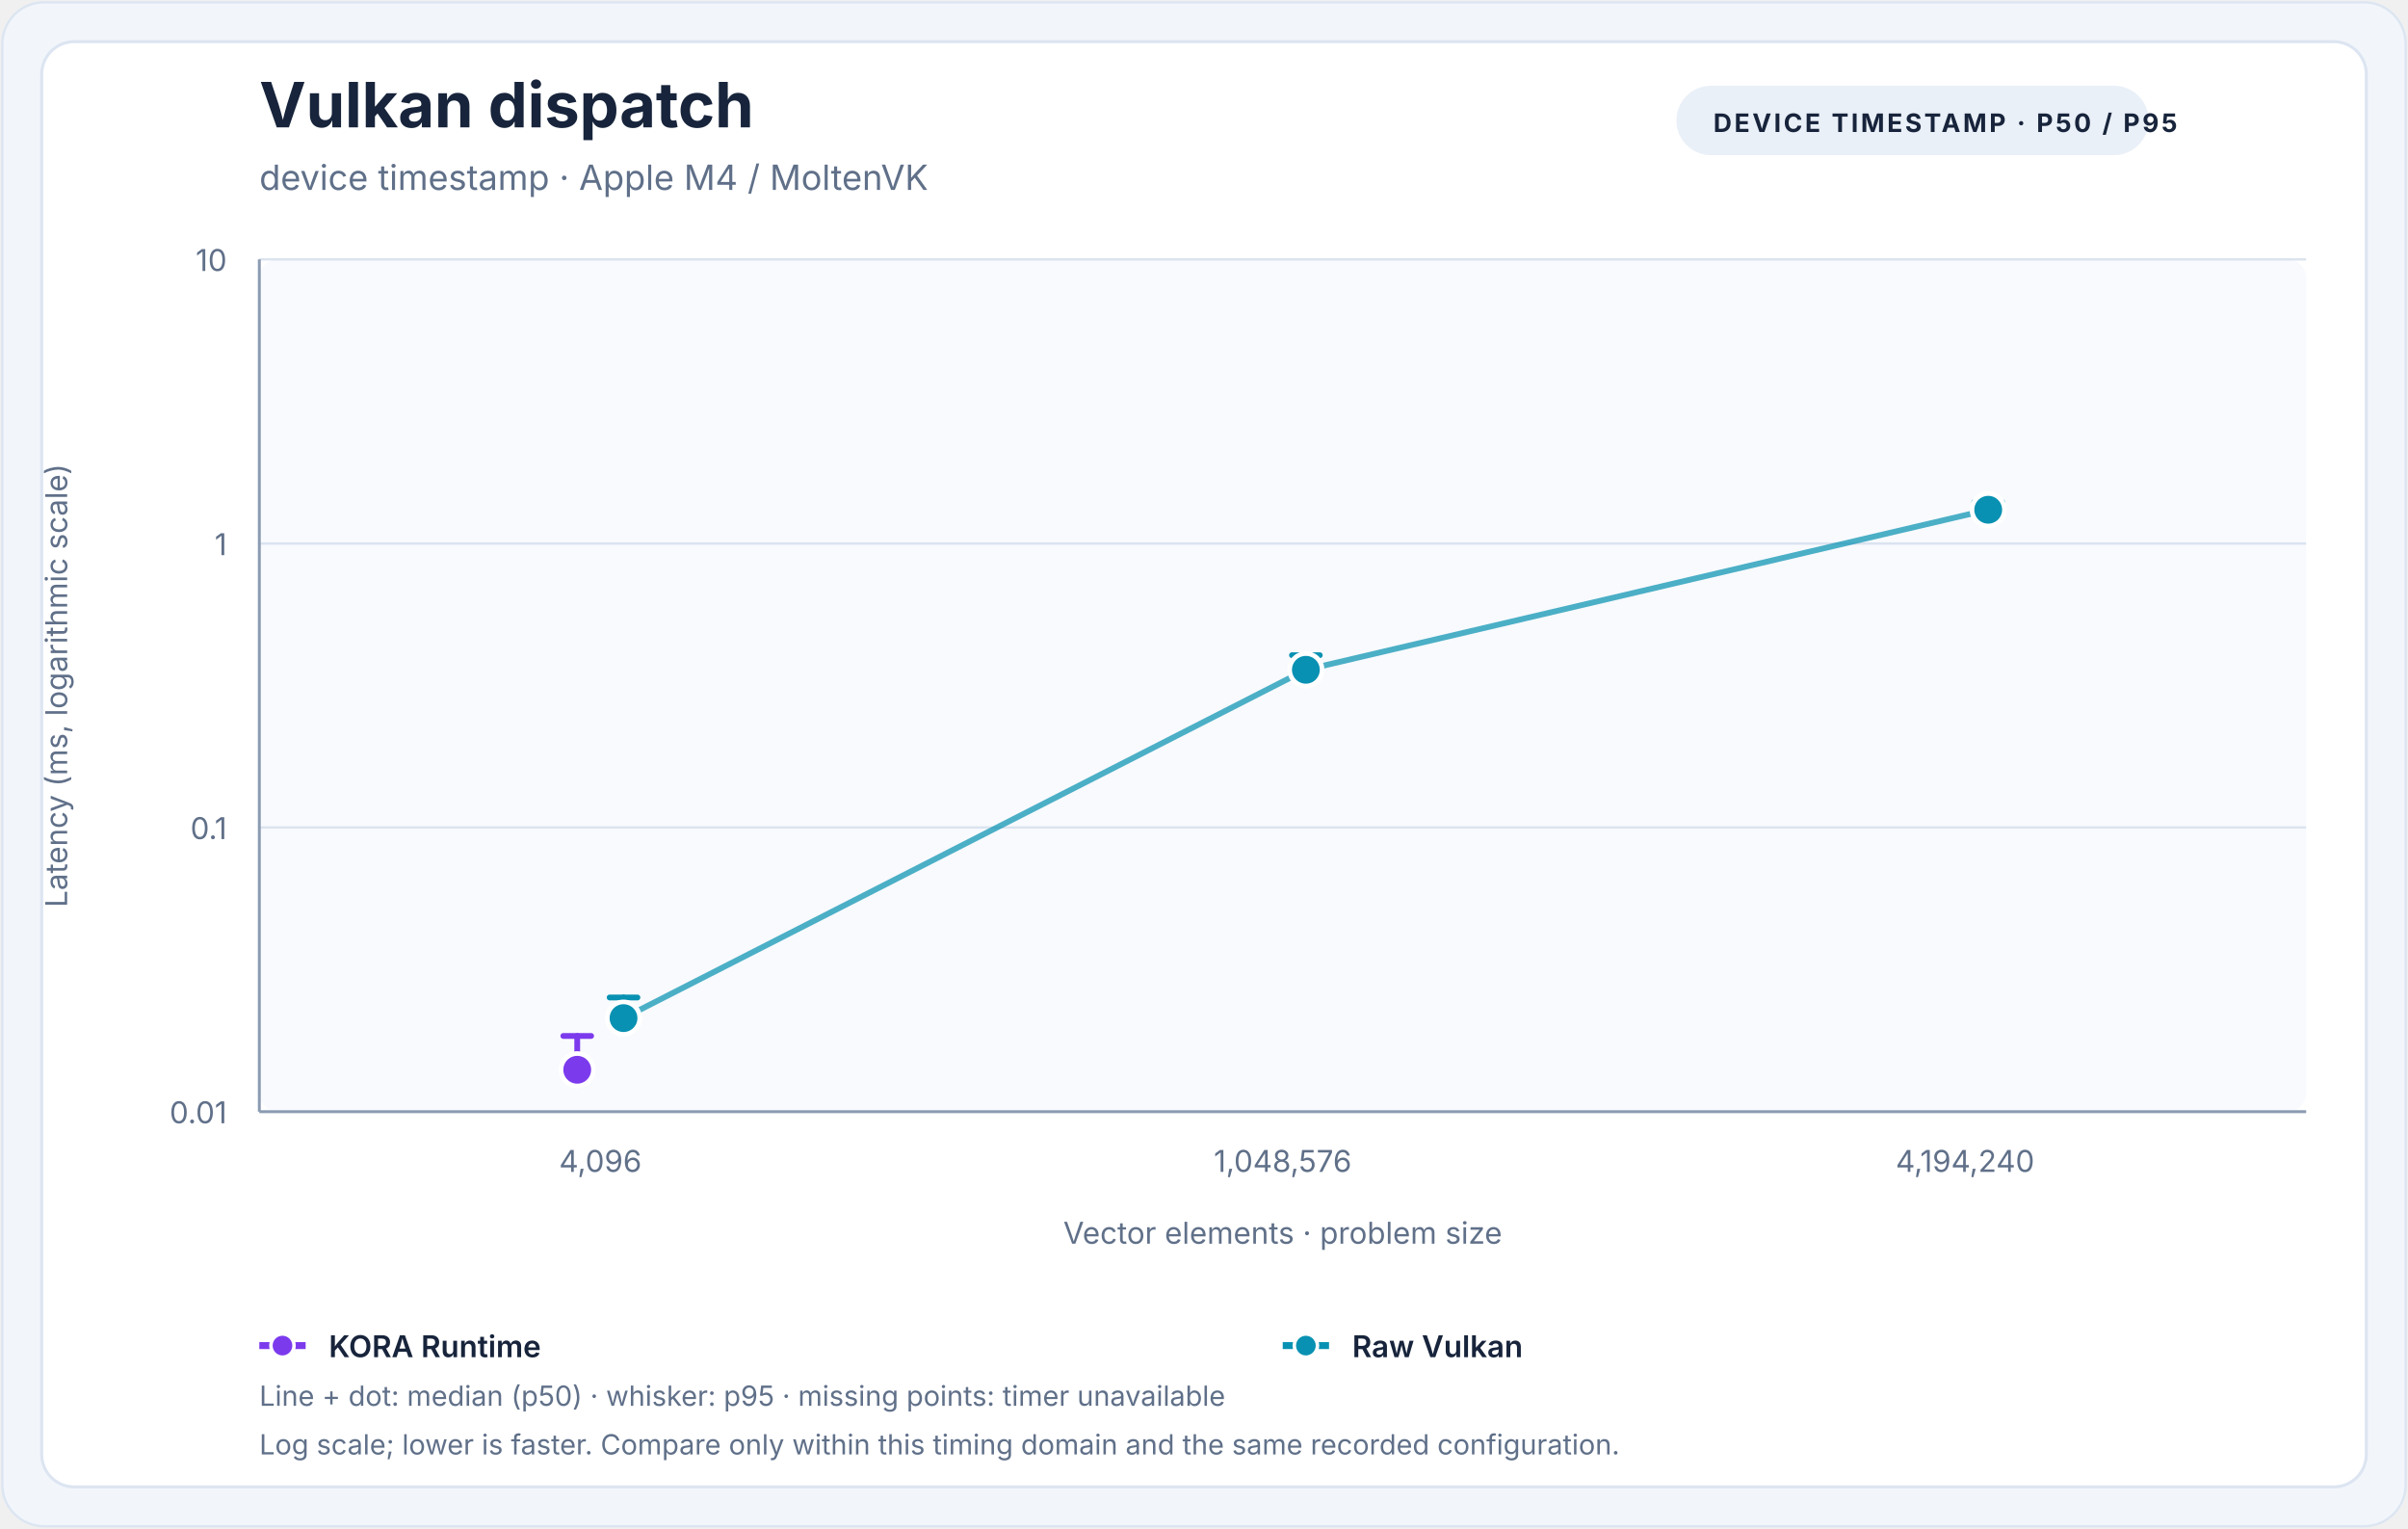
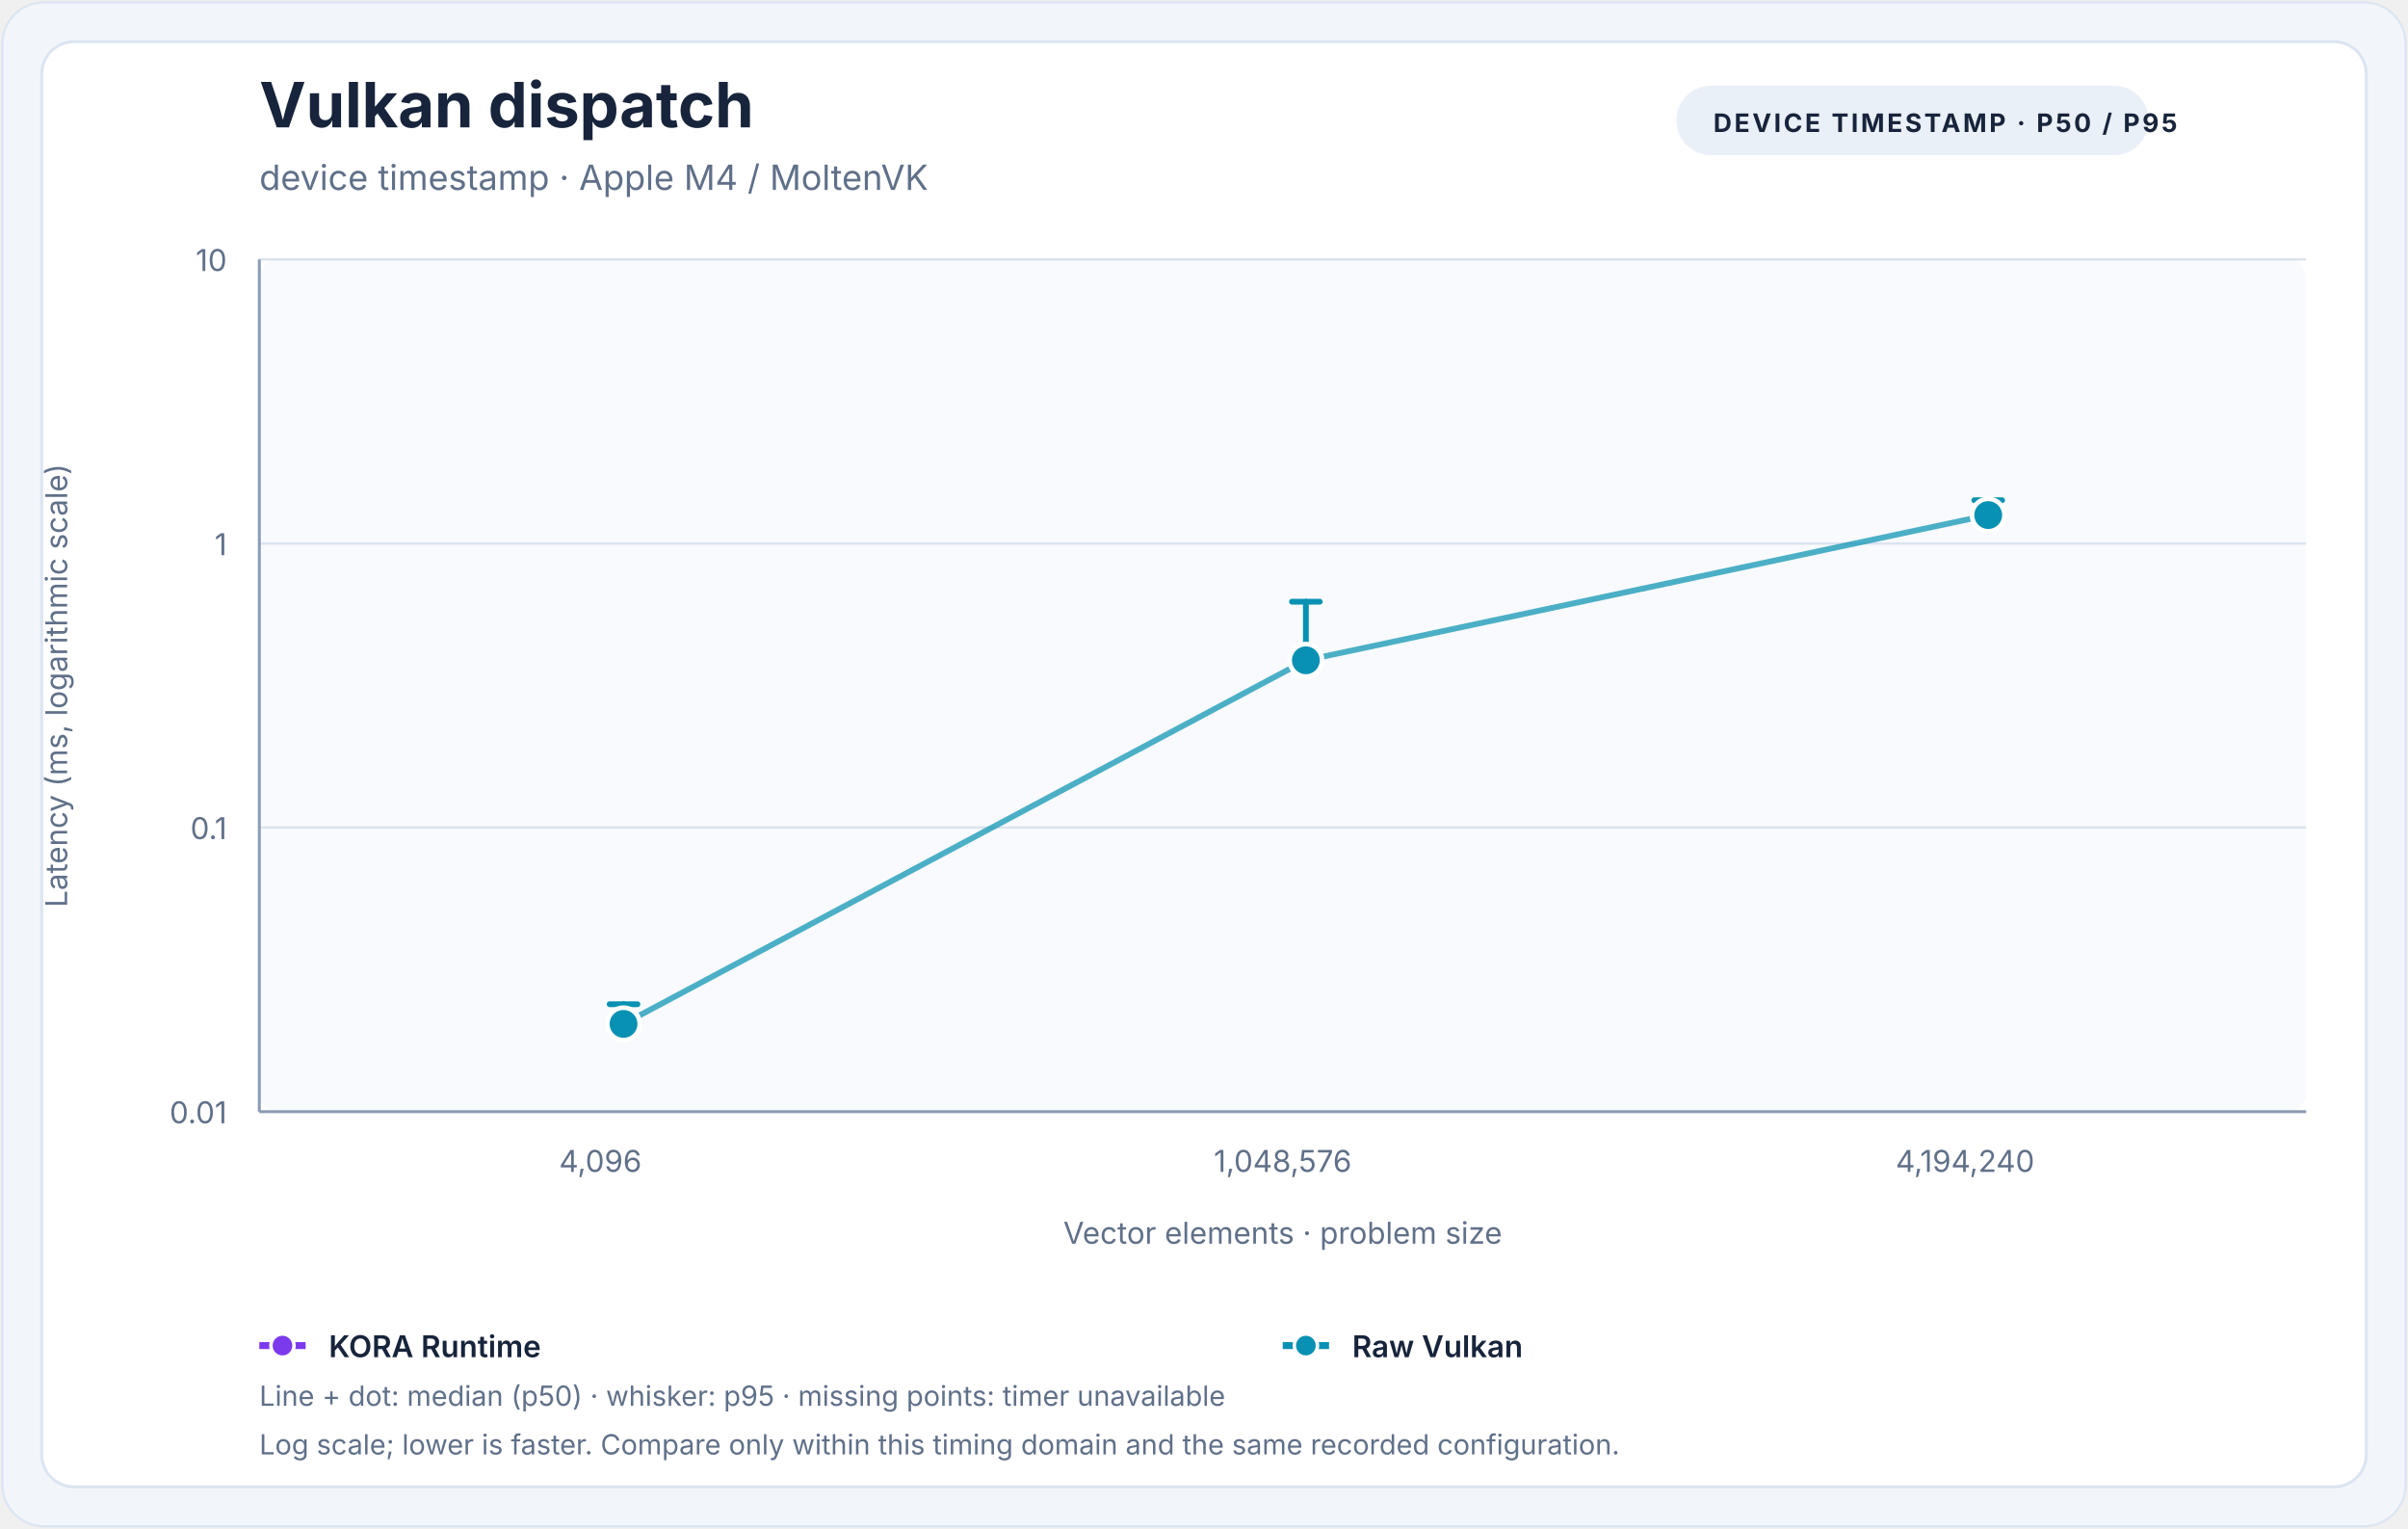
<svg xmlns="http://www.w3.org/2000/svg" viewBox="0 0 1040 660" role="img" aria-labelledby="title desc">
  <style>text{font-family:Inter,-apple-system,BlinkMacSystemFont,"Segoe UI",Arial,sans-serif;fill:#17243b}.muted{fill:#607089}.grid{stroke:#dbe3ef;stroke-width:1}.axis{stroke:#8b9bb1;stroke-width:1.25}.whisker{stroke-width:2.5;stroke-linecap:round}.median{stroke:#fff;stroke-width:2}.series-line{fill:none;stroke-width:2.5;stroke-linecap:round;stroke-linejoin:round;opacity:.72}.card{fill:#fff;stroke:#dce5f1;stroke-width:1.3}.plot-bg{fill:#f8fafd}.pill{fill:#eaf0f8}.tick{font-variant-numeric:tabular-nums}</style>
  <rect x="1" y="1" width="1038" height="658" rx="18" fill="#f2f6fb" stroke="#dce5f1" />
  <rect class="card" x="18" y="18" width="1004" height="624" rx="14" />
  <text x="112" y="55" font-size="27" font-weight="700">Vulkan dispatch</text>
  <text class="muted" x="112" y="82" font-size="15">device timestamp · Apple M4 / MoltenVK</text>
  <rect class="pill" x="724" y="37" width="204" height="30" rx="15" />
  <text x="740" y="57" font-size="11" font-weight="700" letter-spacing="1.1">DEVICE TIMESTAMP · P50 / P95</text>
  <rect class="plot-bg" x="112" y="112" width="884" height="368" rx="8" />
  <line class="grid" x1="112" y1="480.0" x2="996" y2="480.0" />
  <text class="muted tick" x="98" y="485.0" text-anchor="end" font-size="13">0.01</text>
  <line class="grid" x1="112" y1="357.3" x2="996" y2="357.3" />
  <text class="muted tick" x="98" y="362.3" text-anchor="end" font-size="13">0.1</text>
  <line class="grid" x1="112" y1="234.7" x2="996" y2="234.7" />
  <text class="muted tick" x="98" y="239.7" text-anchor="end" font-size="13">1</text>
  <line class="grid" x1="112" y1="112.0" x2="996" y2="112.0" />
  <text class="muted tick" x="98" y="117.0" text-anchor="end" font-size="13">10</text>
  <line class="axis" x1="112" y1="112" x2="112" y2="480" />
  <line class="axis" x1="112" y1="480" x2="996" y2="480" />
  <text class="muted" x="29" y="296.0" transform="rotate(-90 29 296.0)" text-anchor="middle" font-size="13">Latency (ms, logarithmic scale)</text>
  <text class="muted" x="554.0" y="537" text-anchor="middle" font-size="13">Vector elements · problem size</text>
  <text class="muted tick" x="259.3" y="506" text-anchor="middle" font-size="13">4,096</text>
  <text class="muted tick" x="554.0" y="506" text-anchor="middle" font-size="13">1,048,576</text>
  <text class="muted tick" x="848.7" y="506" text-anchor="middle" font-size="13">4,194,240</text>
-   <line class="whisker" stroke="#7c3aed" x1="249.3" y1="447.3" x2="249.3" y2="461.9" />
-   <line class="whisker" stroke="#7c3aed" x1="243.3" y1="447.3" x2="255.3" y2="447.3" />
-   <circle class="median" fill="#7c3aed" cx="249.3" cy="461.9" r="7" />
-   <path class="series-line" stroke="#0891b2" d="M 269.3 439.6 L 564.0 289.2 L 858.7 220.1" />
-   <line class="whisker" stroke="#0891b2" x1="269.3" y1="430.7" x2="269.3" y2="439.6" />
-   <line class="whisker" stroke="#0891b2" x1="263.3" y1="430.7" x2="275.3" y2="430.7" />
-   <circle class="median" fill="#0891b2" cx="269.3" cy="439.6" r="7" />
-   <line class="whisker" stroke="#0891b2" x1="564.0" y1="282.9" x2="564.0" y2="289.2" />
-   <line class="whisker" stroke="#0891b2" x1="558.0" y1="282.9" x2="570.0" y2="282.9" />
-   <circle class="median" fill="#0891b2" cx="564.0" cy="289.2" r="7" />
-   <line class="whisker" stroke="#0891b2" x1="858.7" y1="216.8" x2="858.7" y2="220.1" />
-   <line class="whisker" stroke="#0891b2" x1="852.7" y1="216.8" x2="864.7" y2="216.8" />
-   <circle class="median" fill="#0891b2" cx="858.7" cy="220.1" r="7" />
+   <path class="series-line" stroke="#0891b2" d="M 269.3 442.1 L 564.0 285.1 L 858.7 222.4" />
+   <line class="whisker" stroke="#0891b2" x1="269.3" y1="433.6" x2="269.3" y2="442.1" />
+   <line class="whisker" stroke="#0891b2" x1="263.3" y1="433.6" x2="275.3" y2="433.6" />
+   <circle class="median" fill="#0891b2" cx="269.3" cy="442.1" r="7" />
+   <line class="whisker" stroke="#0891b2" x1="564.0" y1="259.8" x2="564.0" y2="285.1" />
+   <line class="whisker" stroke="#0891b2" x1="558.0" y1="259.8" x2="570.0" y2="259.8" />
+   <circle class="median" fill="#0891b2" cx="564.0" cy="285.1" r="7" />
+   <line class="whisker" stroke="#0891b2" x1="858.7" y1="216.0" x2="858.7" y2="222.4" />
+   <line class="whisker" stroke="#0891b2" x1="852.7" y1="216.0" x2="864.7" y2="216.0" />
+   <circle class="median" fill="#0891b2" cx="858.7" cy="222.4" r="7" />
  <line stroke="#7c3aed" stroke-width="3" x1="112.0" y1="581" x2="132.0" y2="581" />
  <circle fill="#7c3aed" stroke="#fff" stroke-width="1.5" cx="122.0" cy="581" r="5" />
  <text x="142.0" y="586" font-size="13" font-weight="600">KORA Runtime</text>
  <line stroke="#0891b2" stroke-width="3" x1="554.0" y1="581" x2="574.0" y2="581" />
  <circle fill="#0891b2" stroke="#fff" stroke-width="1.5" cx="564.0" cy="581" r="5" />
  <text x="584.0" y="586" font-size="13" font-weight="600">Raw Vulkan</text>
  <text class="muted" x="112" y="607" font-size="12">Line + dot: median (p50) · whisker: p95 · missing points: timer unavailable</text>
  <text class="muted" x="112" y="628" font-size="12">Log scale; lower is faster. Compare only within this timing domain and the same recorded configuration.</text>
</svg>
